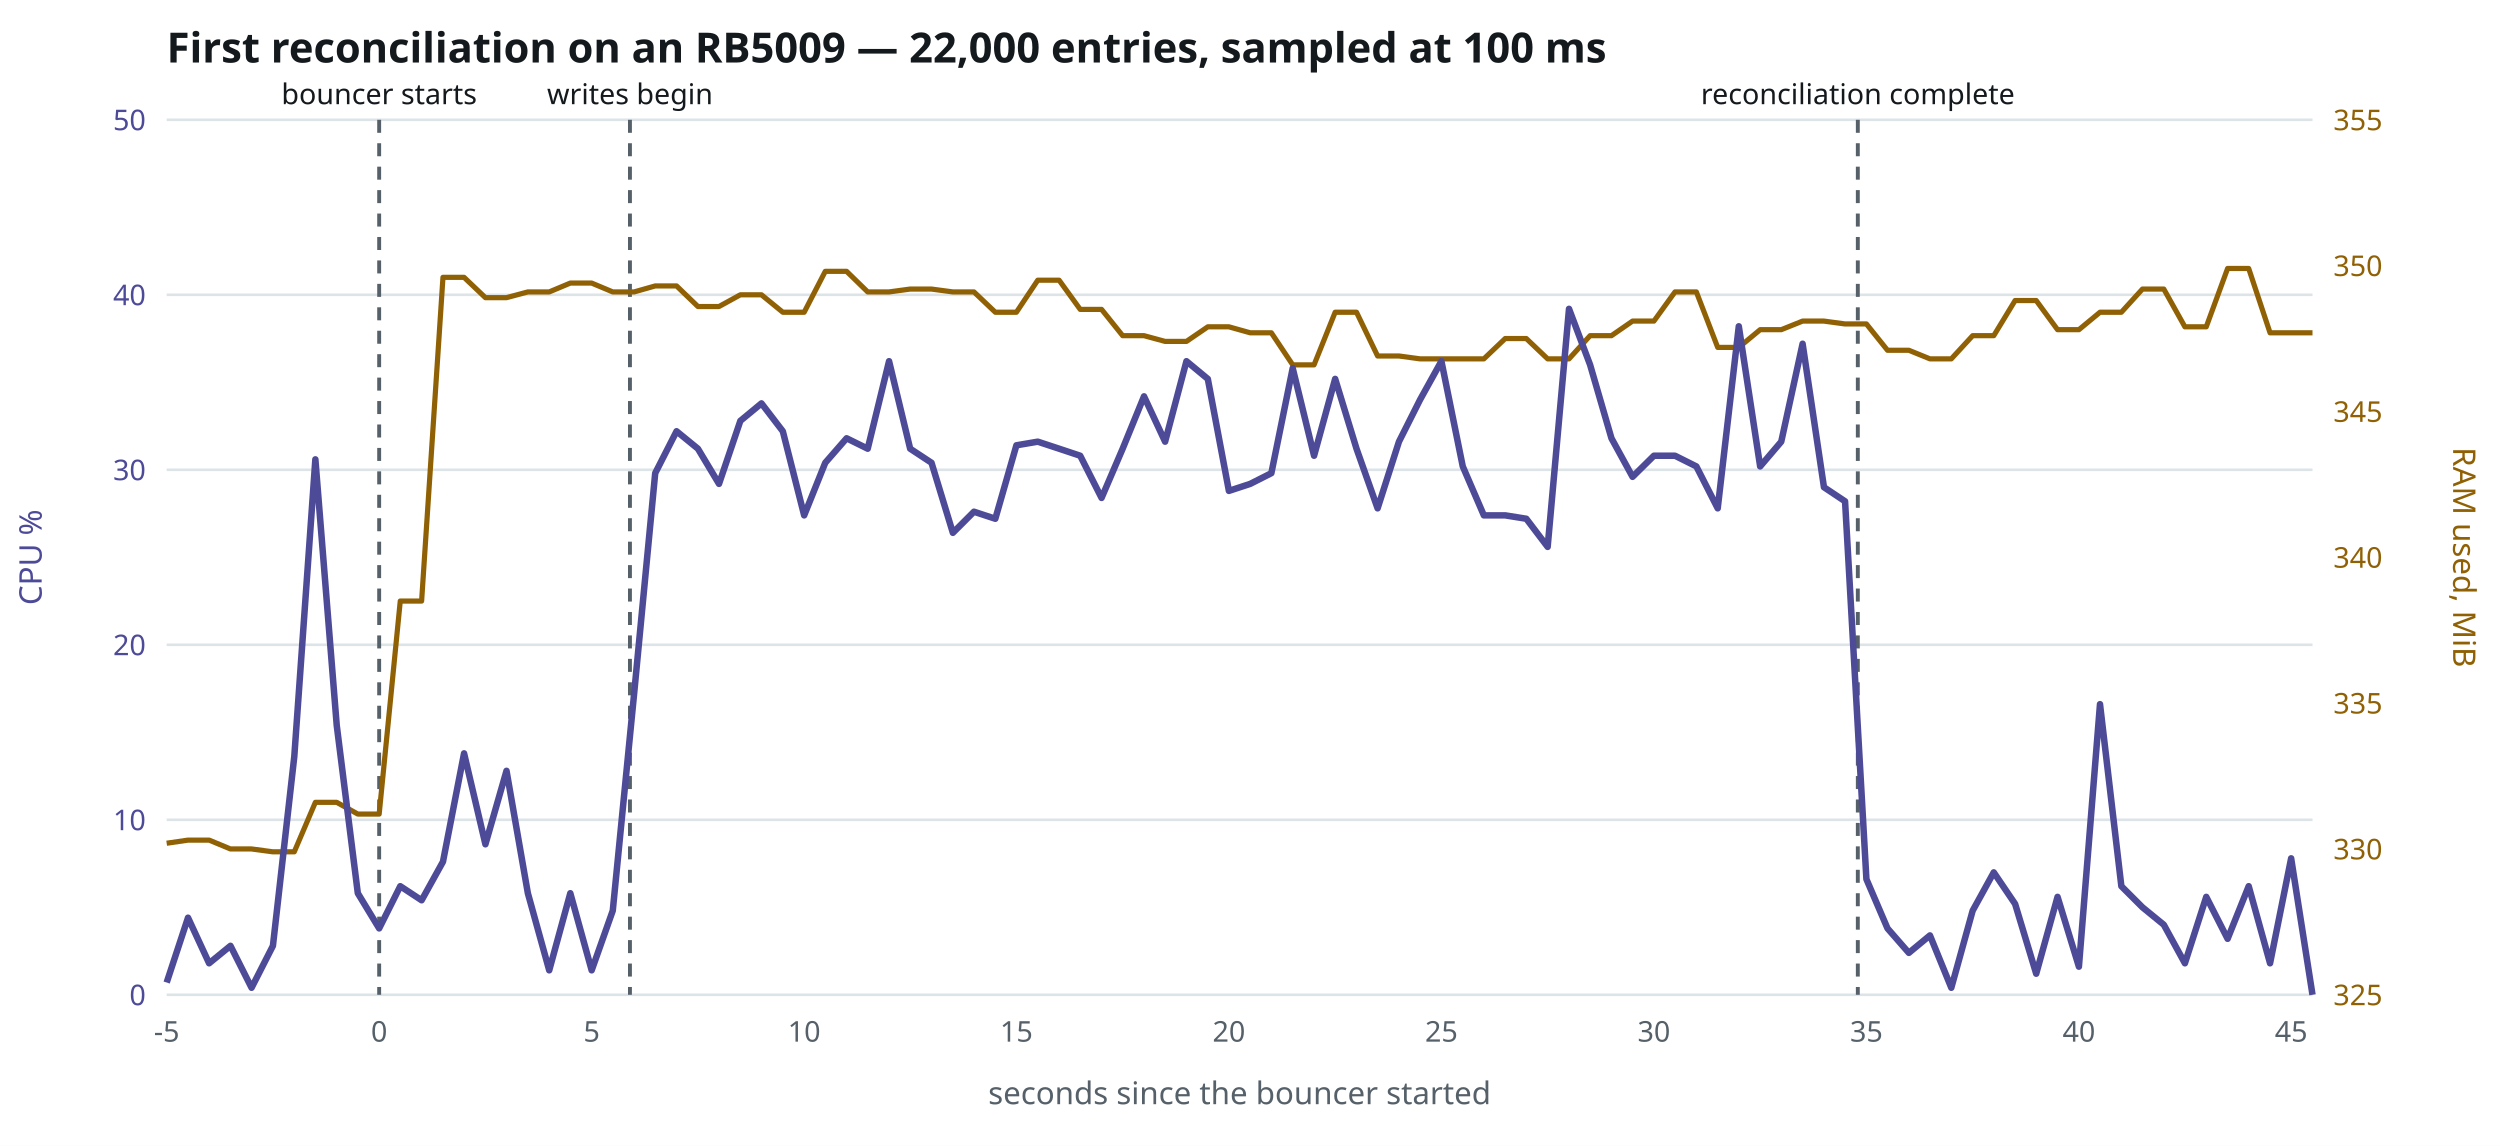
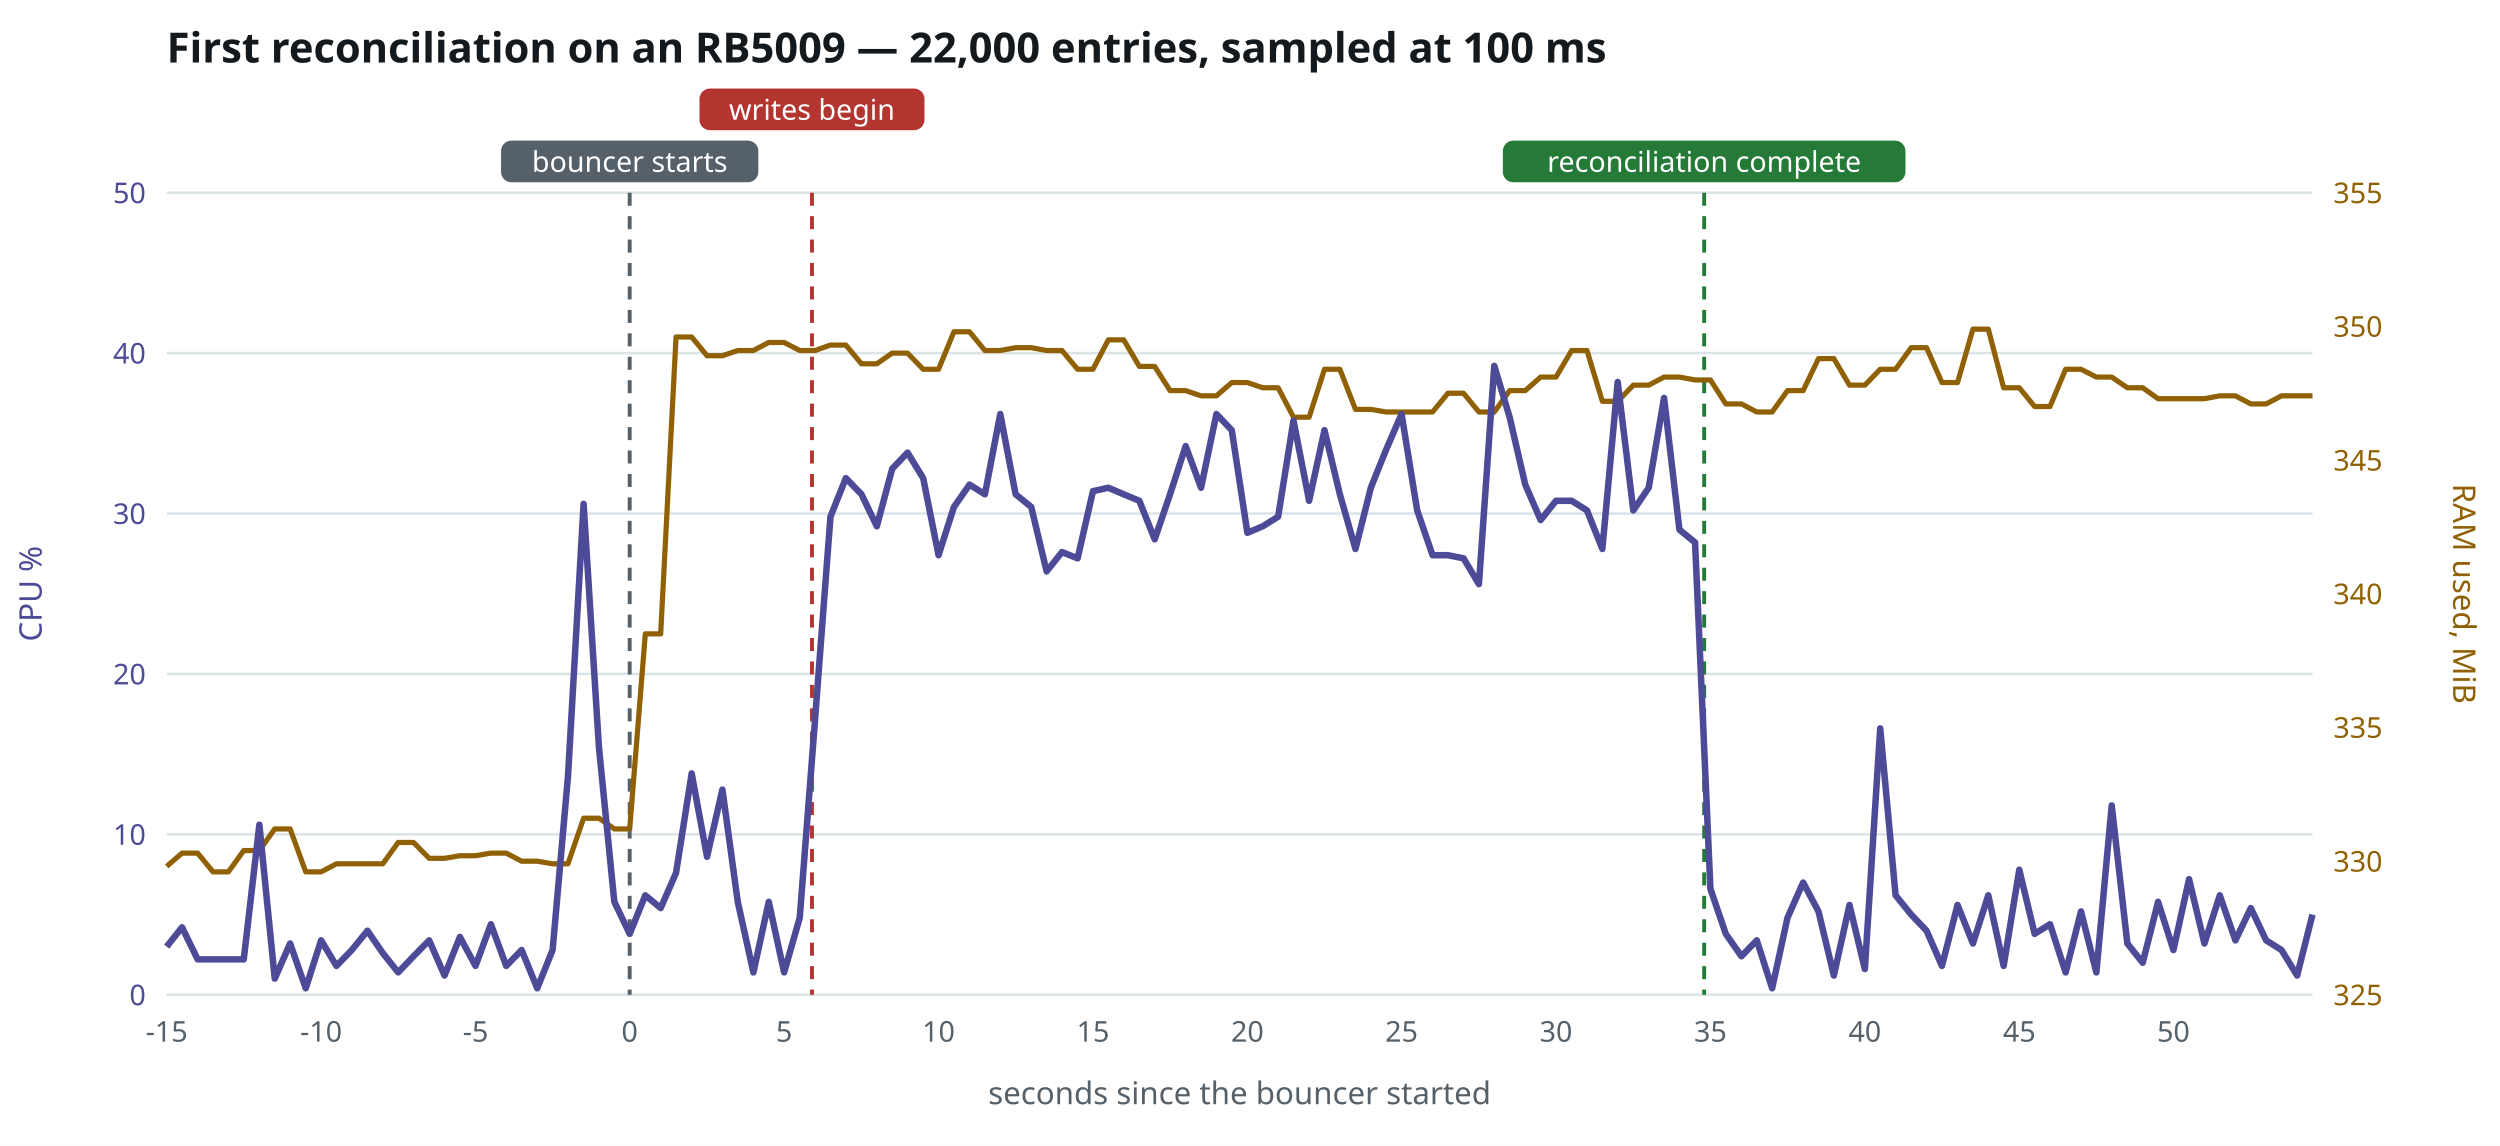
<svg xmlns="http://www.w3.org/2000/svg" viewBox="0 0 960 440" role="img" aria-label="First reconciliation on an RB5009 — 22,000 entries, sampled at 100 ms">
  <rect width="960" height="440" fill="#ffffff" />
  <text x="64" y="24" font-family="ui-sans-serif,system-ui,sans-serif" font-size="16" font-weight="600" fill="#14191d">First reconciliation on an RB5009 — 22,000 entries, sampled at 100 ms</text>
  <line x1="64" y1="382.0" x2="888" y2="382.0" stroke="#dce4e7" stroke-width="1" />
  <text x="56" y="386.0" font-family="ui-sans-serif,system-ui,sans-serif" font-size="11" text-anchor="end" fill="#4d4a98">0</text>
-   <line x1="64" y1="314.8" x2="888" y2="314.8" stroke="#dce4e7" stroke-width="1" />
-   <text x="56" y="318.8" font-family="ui-sans-serif,system-ui,sans-serif" font-size="11" text-anchor="end" fill="#4d4a98">10</text>
-   <line x1="64" y1="247.6" x2="888" y2="247.6" stroke="#dce4e7" stroke-width="1" />
-   <text x="56" y="251.6" font-family="ui-sans-serif,system-ui,sans-serif" font-size="11" text-anchor="end" fill="#4d4a98">20</text>
-   <line x1="64" y1="180.4" x2="888" y2="180.4" stroke="#dce4e7" stroke-width="1" />
-   <text x="56" y="184.4" font-family="ui-sans-serif,system-ui,sans-serif" font-size="11" text-anchor="end" fill="#4d4a98">30</text>
-   <line x1="64" y1="113.2" x2="888" y2="113.2" stroke="#dce4e7" stroke-width="1" />
-   <text x="56" y="117.2" font-family="ui-sans-serif,system-ui,sans-serif" font-size="11" text-anchor="end" fill="#4d4a98">40</text>
-   <line x1="64" y1="46.0" x2="888" y2="46.0" stroke="#dce4e7" stroke-width="1" />
-   <text x="56" y="50.0" font-family="ui-sans-serif,system-ui,sans-serif" font-size="11" text-anchor="end" fill="#4d4a98">50</text>
+   <line x1="64" y1="320.4" x2="888" y2="320.4" stroke="#dce4e7" stroke-width="1" />
+   <text x="56" y="324.4" font-family="ui-sans-serif,system-ui,sans-serif" font-size="11" text-anchor="end" fill="#4d4a98">10</text>
+   <line x1="64" y1="258.8" x2="888" y2="258.8" stroke="#dce4e7" stroke-width="1" />
+   <text x="56" y="262.8" font-family="ui-sans-serif,system-ui,sans-serif" font-size="11" text-anchor="end" fill="#4d4a98">20</text>
+   <line x1="64" y1="197.2" x2="888" y2="197.2" stroke="#dce4e7" stroke-width="1" />
+   <text x="56" y="201.2" font-family="ui-sans-serif,system-ui,sans-serif" font-size="11" text-anchor="end" fill="#4d4a98">30</text>
+   <line x1="64" y1="135.6" x2="888" y2="135.6" stroke="#dce4e7" stroke-width="1" />
+   <text x="56" y="139.6" font-family="ui-sans-serif,system-ui,sans-serif" font-size="11" text-anchor="end" fill="#4d4a98">40</text>
+   <line x1="64" y1="74.0" x2="888" y2="74.0" stroke="#dce4e7" stroke-width="1" />
+   <text x="56" y="78.0" font-family="ui-sans-serif,system-ui,sans-serif" font-size="11" text-anchor="end" fill="#4d4a98">50</text>
  <text x="896" y="386.0" font-family="ui-sans-serif,system-ui,sans-serif" font-size="11" fill="#906004">325</text>
-   <text x="896" y="330.0" font-family="ui-sans-serif,system-ui,sans-serif" font-size="11" fill="#906004">330</text>
-   <text x="896" y="274.0" font-family="ui-sans-serif,system-ui,sans-serif" font-size="11" fill="#906004">335</text>
-   <text x="896" y="218.0" font-family="ui-sans-serif,system-ui,sans-serif" font-size="11" fill="#906004">340</text>
-   <text x="896" y="162.0" font-family="ui-sans-serif,system-ui,sans-serif" font-size="11" fill="#906004">345</text>
-   <text x="896" y="106.0" font-family="ui-sans-serif,system-ui,sans-serif" font-size="11" fill="#906004">350</text>
-   <text x="896" y="50.0" font-family="ui-sans-serif,system-ui,sans-serif" font-size="11" fill="#906004">355</text>
-   <text x="64.0" y="400" font-family="ui-sans-serif,system-ui,sans-serif" font-size="11" text-anchor="middle" fill="#556069">-5</text>
-   <text x="145.6" y="400" font-family="ui-sans-serif,system-ui,sans-serif" font-size="11" text-anchor="middle" fill="#556069">0</text>
-   <text x="227.2" y="400" font-family="ui-sans-serif,system-ui,sans-serif" font-size="11" text-anchor="middle" fill="#556069">5</text>
-   <text x="308.8" y="400" font-family="ui-sans-serif,system-ui,sans-serif" font-size="11" text-anchor="middle" fill="#556069">10</text>
-   <text x="390.3" y="400" font-family="ui-sans-serif,system-ui,sans-serif" font-size="11" text-anchor="middle" fill="#556069">15</text>
-   <text x="471.9" y="400" font-family="ui-sans-serif,system-ui,sans-serif" font-size="11" text-anchor="middle" fill="#556069">20</text>
-   <text x="553.5" y="400" font-family="ui-sans-serif,system-ui,sans-serif" font-size="11" text-anchor="middle" fill="#556069">25</text>
-   <text x="635.1" y="400" font-family="ui-sans-serif,system-ui,sans-serif" font-size="11" text-anchor="middle" fill="#556069">30</text>
-   <text x="716.7" y="400" font-family="ui-sans-serif,system-ui,sans-serif" font-size="11" text-anchor="middle" fill="#556069">35</text>
-   <text x="798.3" y="400" font-family="ui-sans-serif,system-ui,sans-serif" font-size="11" text-anchor="middle" fill="#556069">40</text>
-   <text x="879.8" y="400" font-family="ui-sans-serif,system-ui,sans-serif" font-size="11" text-anchor="middle" fill="#556069">45</text>
-   <text x="16" y="214.0" font-family="ui-sans-serif,system-ui,sans-serif" font-size="12" fill="#4d4a98" transform="rotate(-90 16 214.0)" text-anchor="middle">CPU %</text>
-   <text x="942" y="214.0" font-family="ui-sans-serif,system-ui,sans-serif" font-size="12" fill="#906004" transform="rotate(90 942 214.0)" text-anchor="middle">RAM used, MiB</text>
+   <text x="896" y="334.7" font-family="ui-sans-serif,system-ui,sans-serif" font-size="11" fill="#906004">330</text>
+   <text x="896" y="283.3" font-family="ui-sans-serif,system-ui,sans-serif" font-size="11" fill="#906004">335</text>
+   <text x="896" y="232.0" font-family="ui-sans-serif,system-ui,sans-serif" font-size="11" fill="#906004">340</text>
+   <text x="896" y="180.7" font-family="ui-sans-serif,system-ui,sans-serif" font-size="11" fill="#906004">345</text>
+   <text x="896" y="129.3" font-family="ui-sans-serif,system-ui,sans-serif" font-size="11" fill="#906004">350</text>
+   <text x="896" y="78.0" font-family="ui-sans-serif,system-ui,sans-serif" font-size="11" fill="#906004">355</text>
+   <text x="64.0" y="400" font-family="ui-sans-serif,system-ui,sans-serif" font-size="11" text-anchor="middle" fill="#556069">-15</text>
+   <text x="123.3" y="400" font-family="ui-sans-serif,system-ui,sans-serif" font-size="11" text-anchor="middle" fill="#556069">-10</text>
+   <text x="182.6" y="400" font-family="ui-sans-serif,system-ui,sans-serif" font-size="11" text-anchor="middle" fill="#556069">-5</text>
+   <text x="241.8" y="400" font-family="ui-sans-serif,system-ui,sans-serif" font-size="11" text-anchor="middle" fill="#556069">0</text>
+   <text x="301.1" y="400" font-family="ui-sans-serif,system-ui,sans-serif" font-size="11" text-anchor="middle" fill="#556069">5</text>
+   <text x="360.4" y="400" font-family="ui-sans-serif,system-ui,sans-serif" font-size="11" text-anchor="middle" fill="#556069">10</text>
+   <text x="419.7" y="400" font-family="ui-sans-serif,system-ui,sans-serif" font-size="11" text-anchor="middle" fill="#556069">15</text>
+   <text x="479.0" y="400" font-family="ui-sans-serif,system-ui,sans-serif" font-size="11" text-anchor="middle" fill="#556069">20</text>
+   <text x="538.2" y="400" font-family="ui-sans-serif,system-ui,sans-serif" font-size="11" text-anchor="middle" fill="#556069">25</text>
+   <text x="597.5" y="400" font-family="ui-sans-serif,system-ui,sans-serif" font-size="11" text-anchor="middle" fill="#556069">30</text>
+   <text x="656.8" y="400" font-family="ui-sans-serif,system-ui,sans-serif" font-size="11" text-anchor="middle" fill="#556069">35</text>
+   <text x="716.1" y="400" font-family="ui-sans-serif,system-ui,sans-serif" font-size="11" text-anchor="middle" fill="#556069">40</text>
+   <text x="775.4" y="400" font-family="ui-sans-serif,system-ui,sans-serif" font-size="11" text-anchor="middle" fill="#556069">45</text>
+   <text x="834.6" y="400" font-family="ui-sans-serif,system-ui,sans-serif" font-size="11" text-anchor="middle" fill="#556069">50</text>
+   <text x="16" y="228.0" font-family="ui-sans-serif,system-ui,sans-serif" font-size="12" fill="#4d4a98" transform="rotate(-90 16 228.0)" text-anchor="middle">CPU %</text>
+   <text x="942" y="228.0" font-family="ui-sans-serif,system-ui,sans-serif" font-size="12" fill="#906004" transform="rotate(90 942 228.0)" text-anchor="middle">RAM used, MiB</text>
  <text x="476.0" y="424" font-family="ui-sans-serif,system-ui,sans-serif" font-size="12" text-anchor="middle" fill="#556069">seconds since the bouncer started</text>
-   <line x1="145.6" y1="46" x2="145.6" y2="382" stroke="#556069" stroke-width="1.5" stroke-dasharray="5 4" />
-   <text x="145.6" y="40" font-family="ui-sans-serif,system-ui,sans-serif" font-size="11" text-anchor="middle" fill="#14191d">bouncer starts</text>
-   <line x1="241.9" y1="46" x2="241.9" y2="382" stroke="#556069" stroke-width="1.5" stroke-dasharray="5 4" />
-   <text x="241.9" y="40" font-family="ui-sans-serif,system-ui,sans-serif" font-size="11" text-anchor="middle" fill="#14191d">writes begin</text>
-   <line x1="713.4" y1="46" x2="713.4" y2="382" stroke="#556069" stroke-width="1.5" stroke-dasharray="5 4" />
-   <text x="713.4" y="40" font-family="ui-sans-serif,system-ui,sans-serif" font-size="11" text-anchor="middle" fill="#14191d">reconciliation complete</text>
-   <path d="M64.0,323.8L72.2,322.6L80.3,322.6L88.5,326.0L96.6,326.0L104.8,327.1L113.0,327.1L121.1,308.1L129.3,308.1L137.4,312.6L145.6,312.6L153.7,230.8L161.9,230.8L170.1,106.5L178.2,106.5L186.4,114.3L194.5,114.3L202.7,112.1L210.9,112.1L219.0,108.7L227.2,108.7L235.3,112.1L243.5,112.1L251.6,109.8L259.8,109.8L268.0,117.7L276.1,117.7L284.3,113.2L292.4,113.2L300.6,119.9L308.8,119.9L316.9,104.2L325.1,104.2L333.2,112.1L341.4,112.1L349.5,111.0L357.7,111.0L365.9,112.1L374.0,112.1L382.2,119.9L390.3,119.9L398.5,107.6L406.7,107.6L414.8,118.8L423.0,118.8L431.1,128.9L439.3,128.9L447.4,131.1L455.6,131.1L463.8,125.5L471.9,125.5L480.1,127.8L488.2,127.8L496.4,140.1L504.6,140.1L512.7,119.9L520.9,119.9L529.0,136.7L537.2,136.7L545.3,137.8L553.5,137.8L561.7,137.8L569.8,137.8L578.0,130.0L586.1,130.0L594.3,137.8L602.5,137.8L610.6,128.9L618.8,128.9L626.9,123.3L635.1,123.3L643.2,112.1L651.4,112.1L659.6,133.4L667.7,133.4L675.9,126.6L684.0,126.6L692.2,123.3L700.4,123.3L708.5,124.4L716.7,124.4L724.8,134.5L733.0,134.5L741.1,137.8L749.3,137.8L757.5,128.9L765.6,128.9L773.8,115.4L781.9,115.4L790.1,126.6L798.3,126.6L806.4,119.9L814.6,119.9L822.7,111.0L830.9,111.0L839.0,125.5L847.2,125.5L855.4,103.1L863.5,103.1L871.7,127.8L879.8,127.8L888.0,127.8" fill="none" stroke="#906004" stroke-width="2.0" stroke-linejoin="round" />
-   <path d="M64.0,377.3L72.2,352.4L80.3,369.9L88.5,363.2L96.6,379.3L104.8,363.2L113.0,290.6L121.1,176.4L129.3,278.5L137.4,343.0L145.6,356.5L153.7,340.3L161.9,345.7L170.1,330.9L178.2,289.3L186.4,324.2L194.5,296.0L202.7,343.0L210.9,372.6L219.0,343.0L227.2,372.6L235.3,349.7L243.5,266.4L251.6,181.7L259.8,165.6L268.0,172.3L276.1,185.8L284.3,161.6L292.4,154.9L300.6,165.6L308.8,197.9L316.9,177.7L325.1,168.3L333.2,172.3L341.4,138.7L349.5,172.3L357.7,177.7L365.9,204.6L374.0,196.5L382.2,199.2L390.3,171.0L398.5,169.6L406.7,172.3L414.8,175.0L423.0,191.2L431.1,172.3L439.3,152.2L447.4,169.6L455.6,138.7L463.8,145.5L471.9,188.5L480.1,185.8L488.2,181.7L496.4,141.4L504.6,175.0L512.7,145.5L520.9,172.3L529.0,195.2L537.2,169.6L545.3,153.5L553.5,138.7L561.7,179.1L569.8,197.9L578.0,197.9L586.1,199.2L594.3,210.0L602.5,118.6L610.6,140.1L618.8,168.3L626.9,183.1L635.1,175.0L643.2,175.0L651.4,179.1L659.6,195.2L667.7,125.3L675.9,179.1L684.0,169.6L692.2,132.0L700.4,187.1L708.5,192.5L716.7,337.6L724.8,356.5L733.0,365.9L741.1,359.2L749.3,379.3L757.5,349.7L765.6,335.0L773.8,347.1L781.9,373.9L790.1,344.4L798.3,371.2L806.4,270.4L814.6,340.3L822.7,348.4L830.9,355.1L839.0,369.9L847.2,344.4L855.4,360.5L863.5,340.3L871.7,369.9L879.8,329.6L888.0,382.0" fill="none" stroke="#4d4a98" stroke-width="2.5" stroke-linejoin="round" />
+   <line x1="241.8" y1="74" x2="241.8" y2="382" stroke="#556069" stroke-width="1.5" stroke-dasharray="5 4" />
+   <rect x="192.4" y="54.0" width="98.8" height="16.0" rx="4" fill="#556069" />
+   <text x="241.8" y="66.0" font-family="ui-sans-serif,system-ui,sans-serif" font-size="11" text-anchor="middle" fill="#ffffff">bouncer starts</text>
+   <line x1="311.8" y1="74" x2="311.8" y2="382" stroke="#b3352f" stroke-width="1.5" stroke-dasharray="5 4" />
+   <rect x="268.6" y="34.0" width="86.4" height="16.0" rx="4" fill="#b3352f" />
+   <text x="311.8" y="46.0" font-family="ui-sans-serif,system-ui,sans-serif" font-size="11" text-anchor="middle" fill="#ffffff">writes begin</text>
+   <line x1="654.4" y1="74" x2="654.4" y2="382" stroke="#257a38" stroke-width="1.5" stroke-dasharray="5 4" />
+   <rect x="577.1" y="54.0" width="154.6" height="16.0" rx="4" fill="#257a38" />
+   <text x="654.4" y="66.0" font-family="ui-sans-serif,system-ui,sans-serif" font-size="11" text-anchor="middle" fill="#ffffff">reconciliation complete</text>
+   <path d="M64.0,332.7L69.9,327.6L75.9,327.6L81.8,334.8L87.7,334.8L93.6,326.6L99.6,326.6L105.5,318.3L111.4,318.3L117.4,334.8L123.3,334.8L129.2,331.7L135.1,331.7L141.1,331.7L147.0,331.7L152.9,323.5L158.8,323.5L164.8,329.6L170.7,329.6L176.6,328.6L182.6,328.6L188.5,327.6L194.4,327.6L200.3,330.7L206.3,330.7L212.2,331.7L218.1,331.7L224.1,314.2L230.0,314.2L235.9,318.3L241.8,318.3L247.8,243.4L253.7,243.4L259.6,129.4L265.6,129.4L271.5,136.6L277.4,136.6L283.3,134.6L289.3,134.6L295.2,131.5L301.1,131.5L307.1,134.6L313.0,134.6L318.9,132.5L324.8,132.5L330.8,139.7L336.7,139.7L342.6,135.6L348.5,135.6L354.5,141.8L360.4,141.8L366.3,127.4L372.3,127.4L378.2,134.6L384.1,134.6L390.0,133.5L396.0,133.5L401.9,134.6L407.8,134.6L413.8,141.8L419.7,141.8L425.6,130.5L431.5,130.5L437.5,140.7L443.4,140.7L449.3,150.0L455.3,150.0L461.2,152.0L467.1,152.0L473.0,146.9L479.0,146.9L484.9,148.9L490.8,148.9L496.7,160.2L502.7,160.2L508.6,141.8L514.5,141.8L520.5,157.2L526.4,157.2L532.3,158.2L538.2,158.2L544.2,158.2L550.1,158.2L556.0,151.0L562.0,151.0L567.9,158.2L573.8,158.2L579.7,150.0L585.7,150.0L591.6,144.8L597.5,144.8L603.5,134.6L609.4,134.6L615.3,154.1L621.2,154.1L627.2,147.9L633.1,147.9L639.0,144.8L644.9,144.8L650.9,145.9L656.8,145.9L662.7,155.1L668.7,155.1L674.6,158.2L680.5,158.2L686.4,150.0L692.4,150.0L698.3,137.7L704.2,137.7L710.2,147.9L716.1,147.9L722.0,141.8L727.9,141.8L733.9,133.5L739.8,133.5L745.7,146.9L751.7,146.9L757.6,126.4L763.5,126.4L769.4,148.9L775.4,148.9L781.3,156.1L787.2,156.1L793.2,141.8L799.1,141.8L805.0,144.8L810.9,144.8L816.9,148.9L822.8,148.9L828.7,153.1L834.6,153.1L840.6,153.1L846.5,153.1L852.4,152.0L858.4,152.0L864.3,155.1L870.2,155.1L876.1,152.0L882.1,152.0L888.0,152.0" fill="none" stroke="#906004" stroke-width="2.0" stroke-linejoin="round" />
+   <path d="M64.0,363.5L69.9,356.1L75.9,368.4L81.8,368.4L87.7,368.4L93.6,368.4L99.6,316.7L105.5,375.8L111.4,362.3L117.4,379.5L123.3,361.1L129.2,370.9L135.1,364.8L141.1,357.4L147.0,366.0L152.9,373.4L158.8,367.2L164.8,361.1L170.7,374.6L176.6,359.8L182.6,370.9L188.5,354.9L194.4,370.9L200.3,364.8L206.3,379.5L212.2,364.8L218.1,298.2L224.1,193.5L230.0,287.1L235.9,346.3L241.8,358.6L247.8,343.8L253.7,348.7L259.6,335.2L265.6,297.0L271.5,329.0L277.4,303.2L283.3,346.3L289.3,373.4L295.2,346.3L301.1,373.4L307.1,352.4L313.0,276.0L318.9,198.4L324.8,183.6L330.8,189.8L336.7,202.1L342.6,180.0L348.5,173.8L354.5,183.6L360.4,213.2L366.3,194.7L372.3,186.1L378.2,189.8L384.1,159.0L390.0,189.8L396.0,194.7L401.9,219.4L407.8,212.0L413.8,214.4L419.7,188.6L425.6,187.3L431.5,189.8L437.5,192.3L443.4,207.1L449.3,189.8L455.3,171.3L461.2,187.3L467.1,159.0L473.0,165.2L479.0,204.6L484.9,202.1L490.8,198.4L496.7,161.5L502.7,192.3L508.6,165.2L514.5,189.8L520.5,210.8L526.4,187.3L532.3,172.6L538.2,159.0L544.2,196.0L550.1,213.2L556.0,213.2L562.0,214.4L567.9,224.3L573.8,140.5L579.7,160.2L585.7,186.1L591.6,199.7L597.5,192.3L603.5,192.3L609.4,196.0L615.3,210.8L621.2,146.7L627.2,196.0L633.1,187.3L639.0,152.8L644.9,203.4L650.9,208.3L656.8,341.3L662.7,358.6L668.7,367.2L674.6,361.1L680.5,379.5L686.4,352.4L692.4,338.9L698.3,350.0L704.2,374.6L710.2,347.5L716.1,372.1L722.0,279.7L727.9,343.8L733.9,351.2L739.8,357.4L745.7,370.9L751.7,347.5L757.6,362.3L763.5,343.8L769.4,370.9L775.4,334.0L781.3,358.6L787.2,354.9L793.2,373.4L799.1,350.0L805.0,373.4L810.9,309.3L816.9,362.3L822.8,369.7L828.7,346.3L834.6,364.8L840.6,337.6L846.5,362.3L852.4,343.8L858.4,361.1L864.3,348.7L870.2,361.1L876.1,364.8L882.1,374.6L888.0,351.2" fill="none" stroke="#4d4a98" stroke-width="2.5" stroke-linejoin="round" />
</svg>
